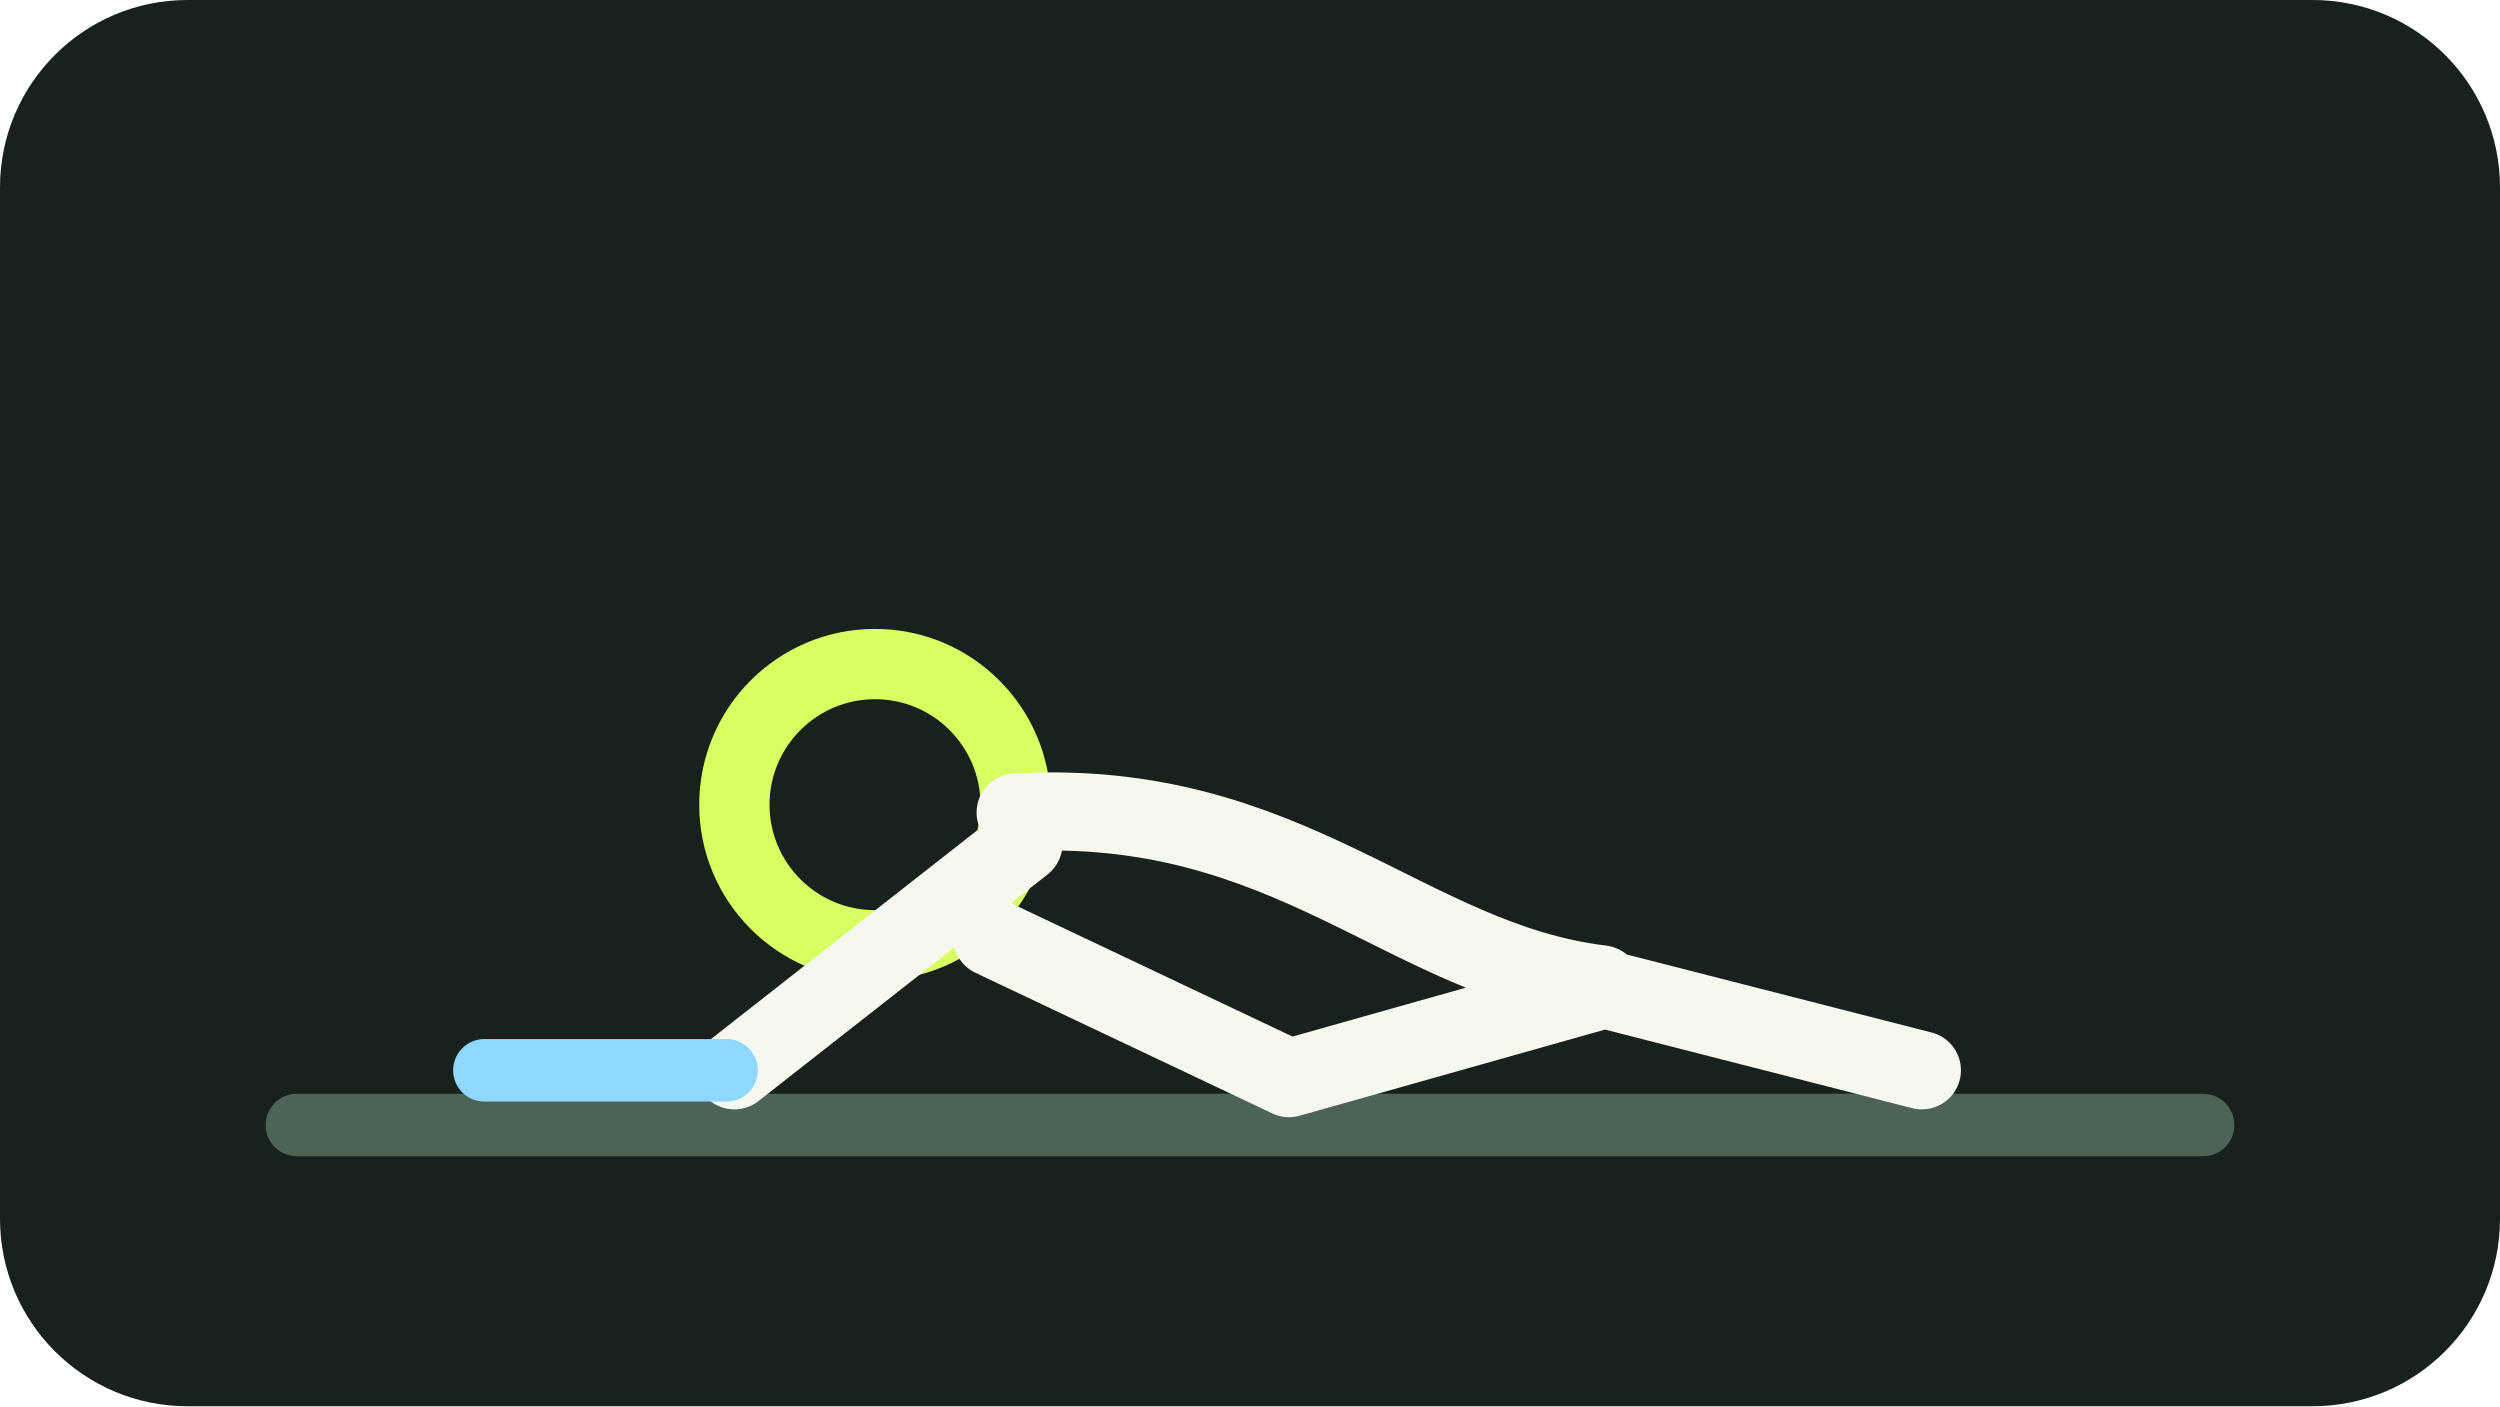
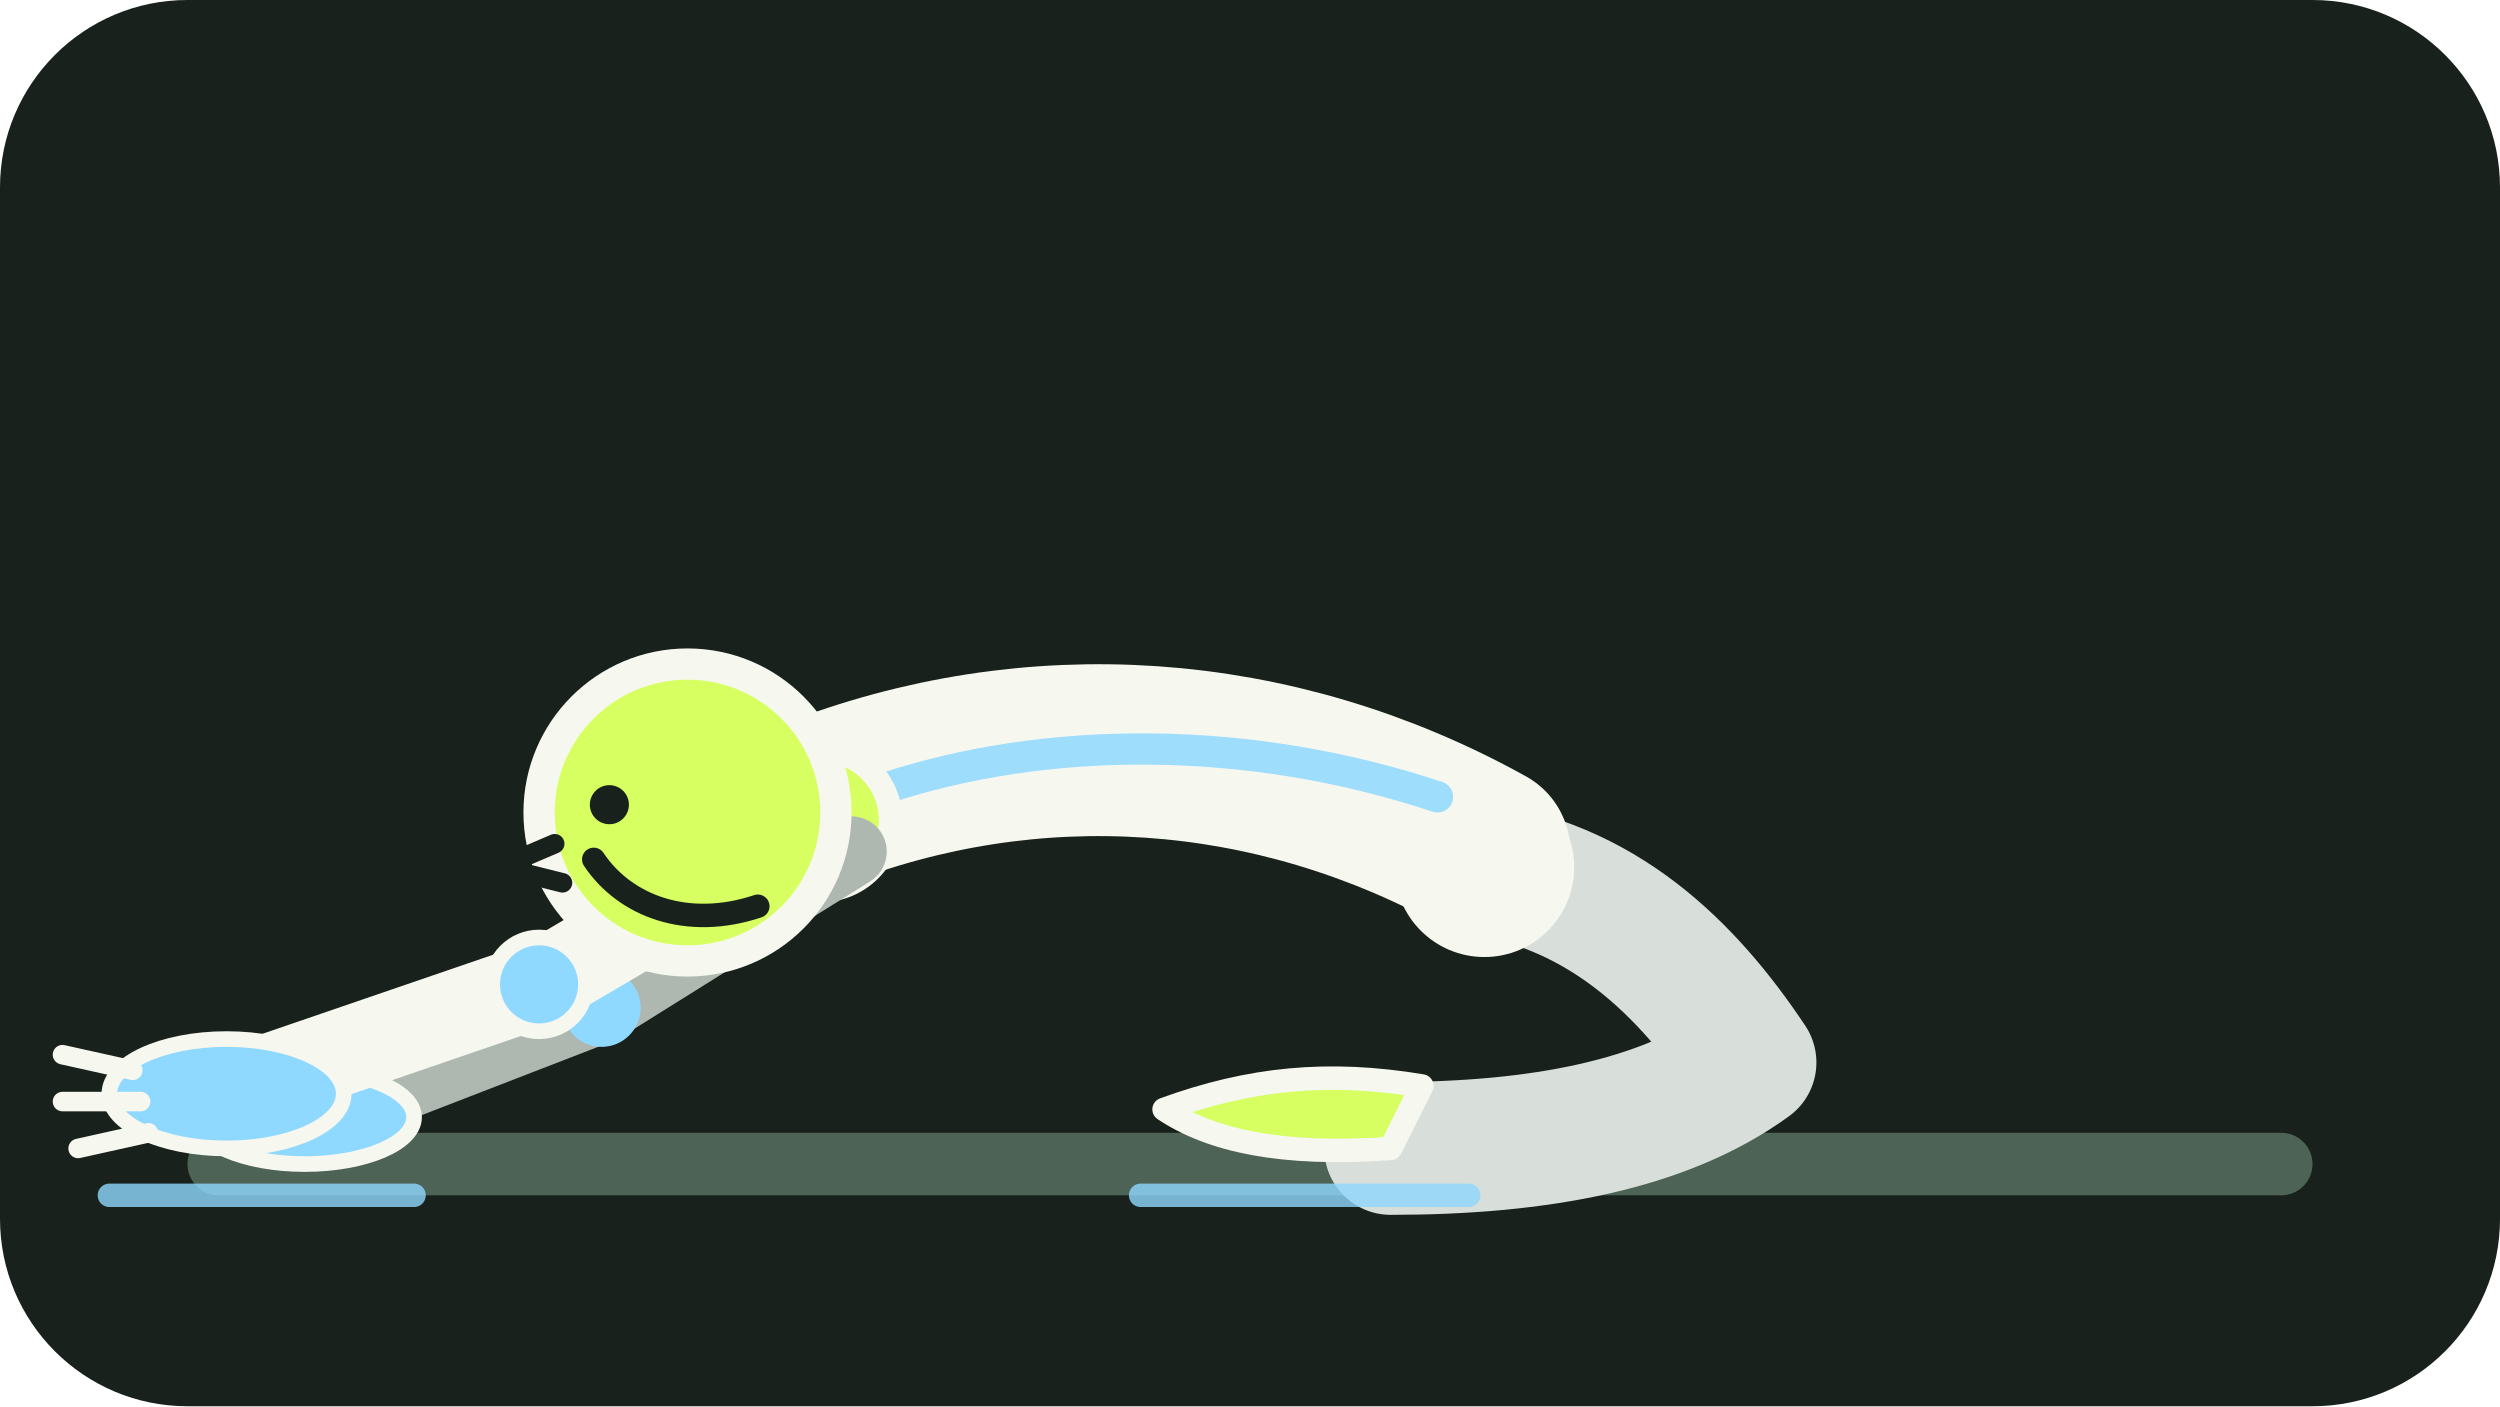
<svg xmlns="http://www.w3.org/2000/svg" viewBox="0 0 320 180" role="img" aria-labelledby="title desc">
  <rect width="320" height="180" rx="24" fill="#18211b" />
-   <path d="M38 144h244" stroke="#4d6355" stroke-width="8" stroke-linecap="round" />
-   <circle cx="112" cy="103" r="18" fill="none" stroke="#d7ff62" stroke-width="9" />
-   <path d="M130 104c35-2 50 19 75 22m-74-18-37 29m109-11 43 11m-42-10-39 11-38-18" fill="none" stroke="#f6f7ef" stroke-width="10" stroke-linecap="round" stroke-linejoin="round" />
-   <path d="M93 137h-31" stroke="#8fd8ff" stroke-width="8" stroke-linecap="round" />
+   <path d="M28 149H292" stroke="#4d6355" stroke-width="8" stroke-linecap="round" />
+   <path d="M188 111C205 113 216 124 224 136C213 144 197 147 178 147" fill="none" stroke="#d8ded9" stroke-width="17" stroke-linecap="round" stroke-linejoin="round" />
+   <path d="M178 147C164 148 155 146 149 142C160 138 170 137 182 139Z" fill="#d7ff62" stroke="#f6f7ef" stroke-width="3" stroke-linejoin="round" />
+   <circle cx="190" cy="111" r="10" fill="#d7ff62" stroke="#f6f7ef" stroke-width="3" />
+   <path d="M190 109C163 94 132 92 104 103" fill="none" stroke="#f6f7ef" stroke-width="22" stroke-linecap="round" />
+   <path d="M184 102C160 94 134 94 113 101" fill="none" stroke="#8fd8ff" stroke-width="4" stroke-linecap="round" opacity=".85" />
+   <circle cx="105" cy="105" r="9" fill="#d7ff62" stroke="#f6f7ef" stroke-width="3" />
+   <path d="M109 109L77 129L46 141" fill="none" stroke="#aeb8b1" stroke-width="9" stroke-linecap="round" stroke-linejoin="round" />
+   <circle cx="77" cy="129" r="5" fill="#8fd8ff" />
+   <ellipse cx="39" cy="143" rx="14" ry="6" fill="#8fd8ff" stroke="#f6f7ef" stroke-width="2" />
+   <path d="M103 106L69 126L34 138" fill="none" stroke="#f6f7ef" stroke-width="11" stroke-linecap="round" stroke-linejoin="round" />
+   <circle cx="69" cy="126" r="6" fill="#8fd8ff" stroke="#f6f7ef" stroke-width="2" />
+   <ellipse cx="29" cy="140" rx="15" ry="7" fill="#8fd8ff" stroke="#f6f7ef" stroke-width="2" />
+   <path d="M17 137L8 135M18 141L8 141M19 145L10 147" stroke="#f6f7ef" stroke-width="2.5" stroke-linecap="round" />
+   <circle cx="88" cy="104" r="19" fill="#d7ff62" stroke="#f6f7ef" stroke-width="4" />
+   <path d="M76 110C80 116 88 119 97 116" fill="none" stroke="#18211b" stroke-width="3" stroke-linecap="round" />
+   <circle cx="78" cy="103" r="2.5" fill="#18211b" />
+   <path d="M71 108L64 111L72 113" fill="none" stroke="#18211b" stroke-width="2.5" stroke-linecap="round" stroke-linejoin="round" />
+   <path d="M14 153H53M146 153H188" stroke="#8fd8ff" stroke-width="3" stroke-linecap="round" opacity=".8" />
</svg>
